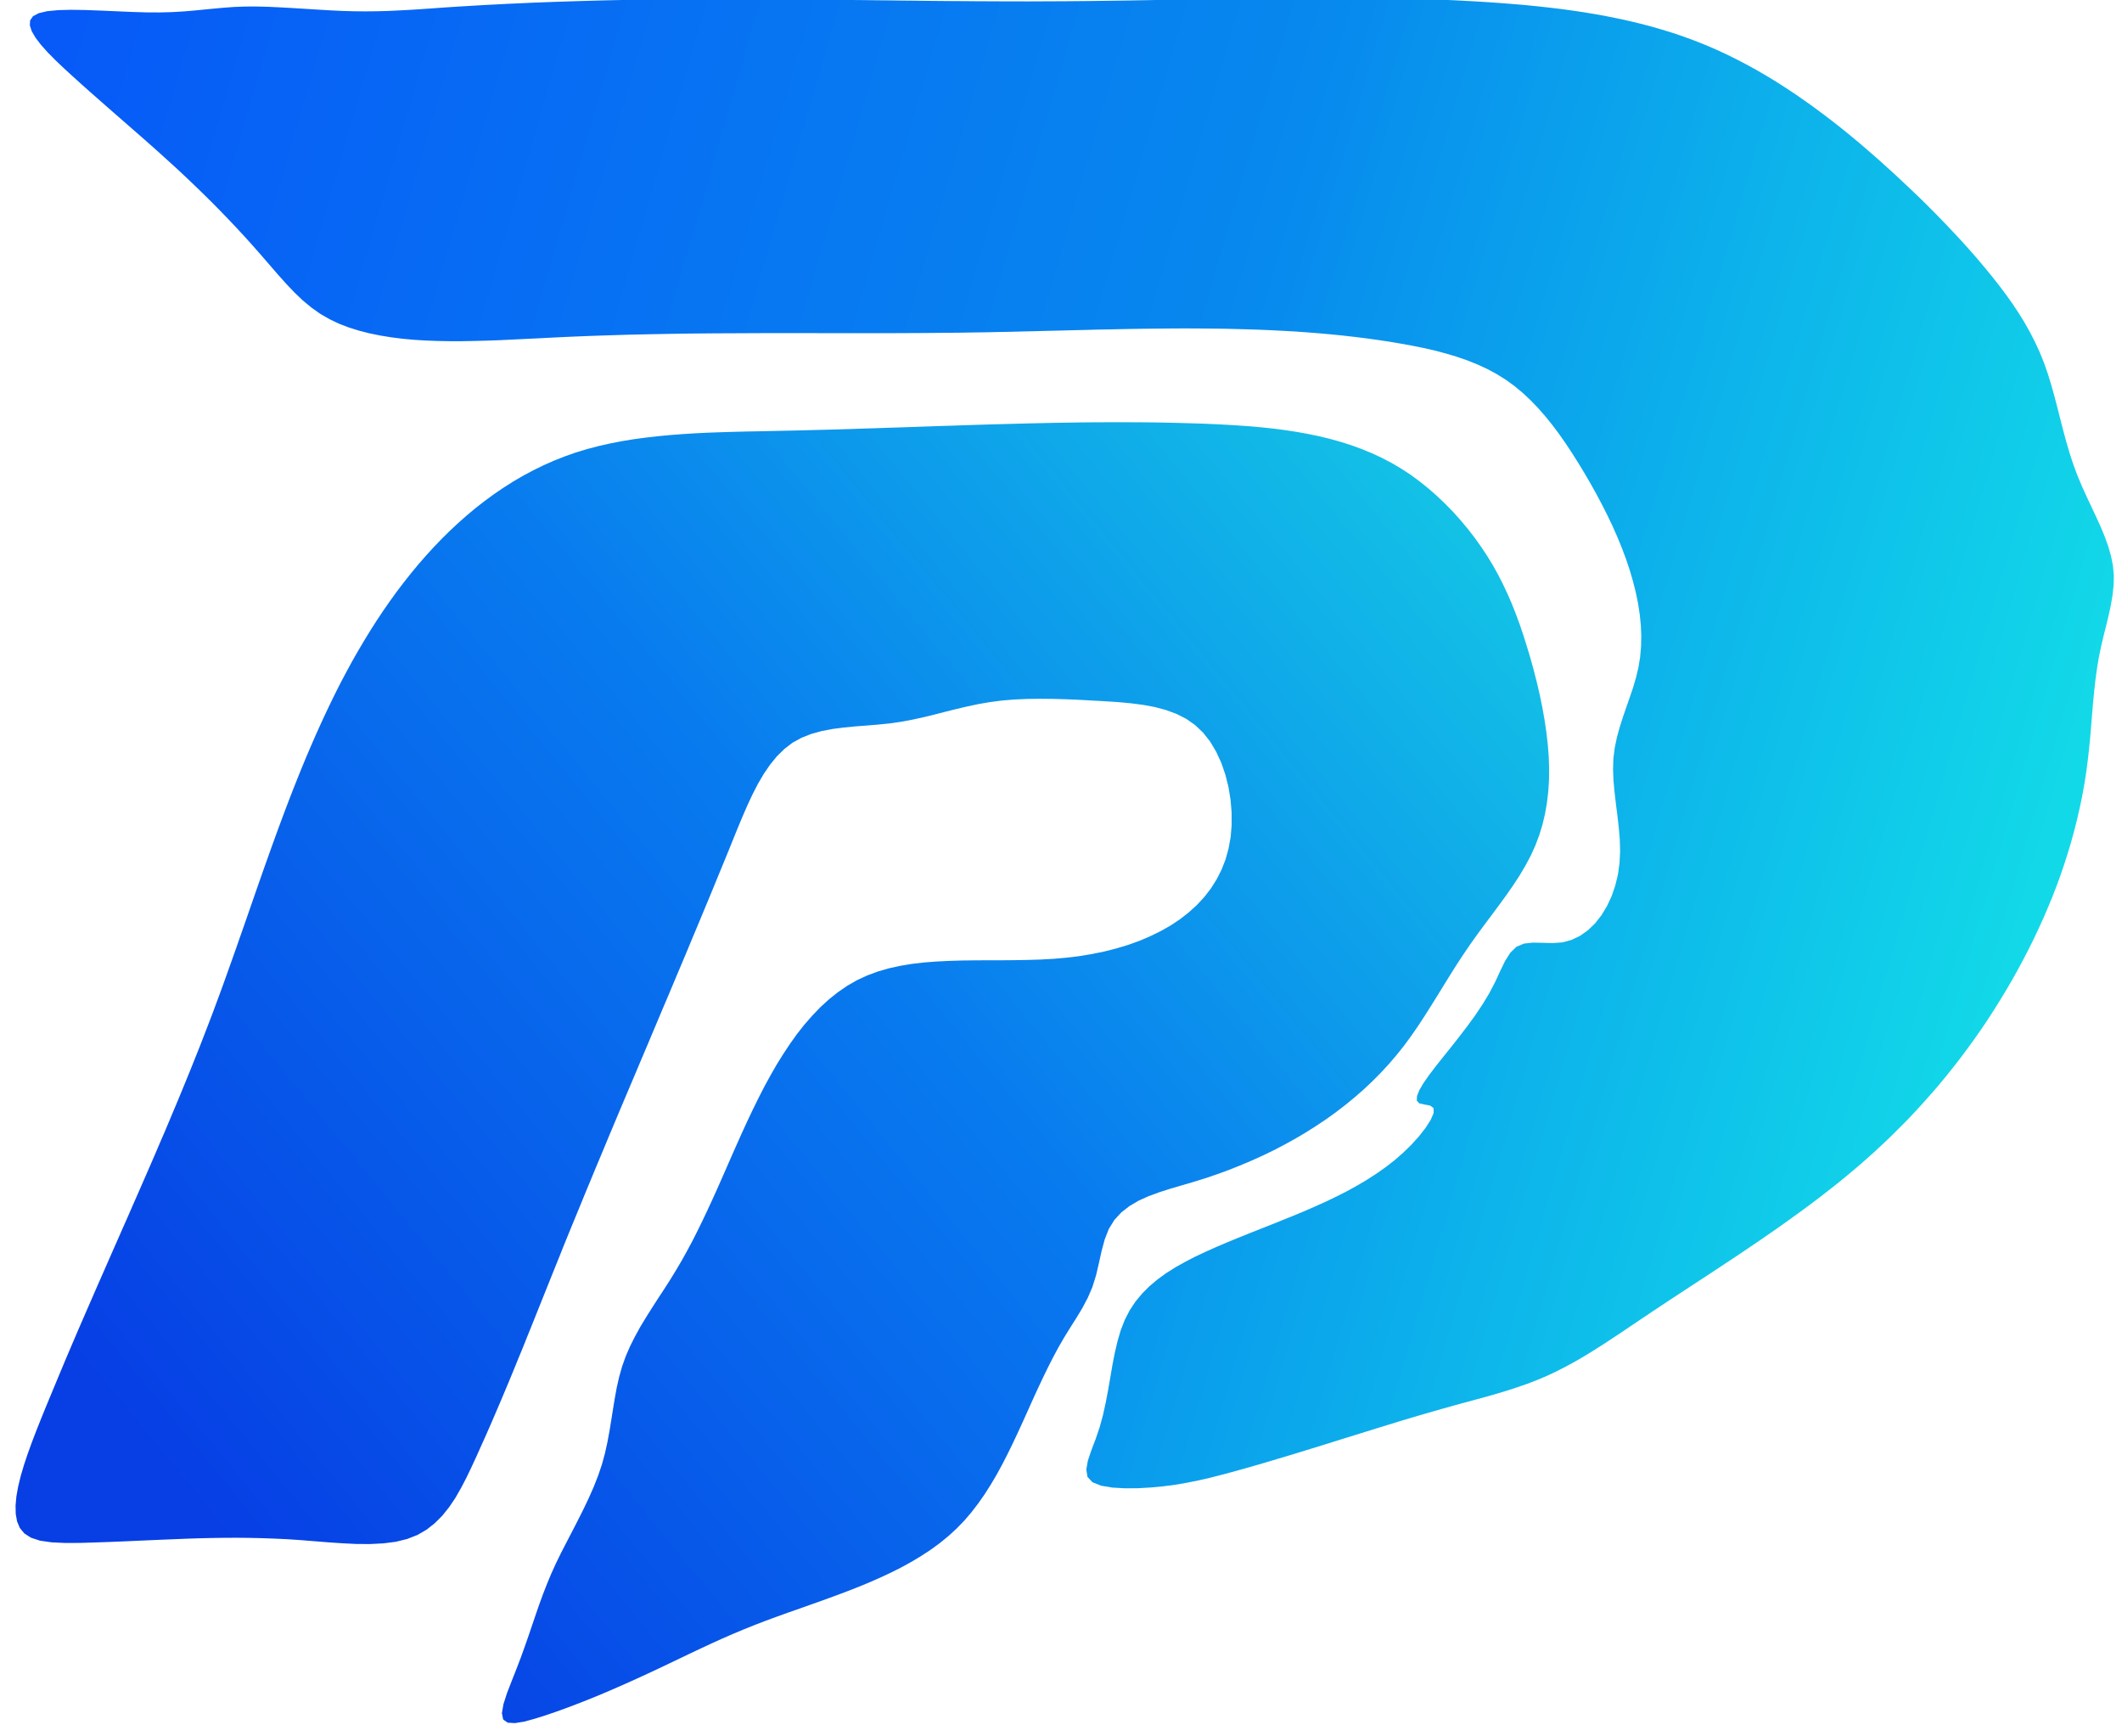
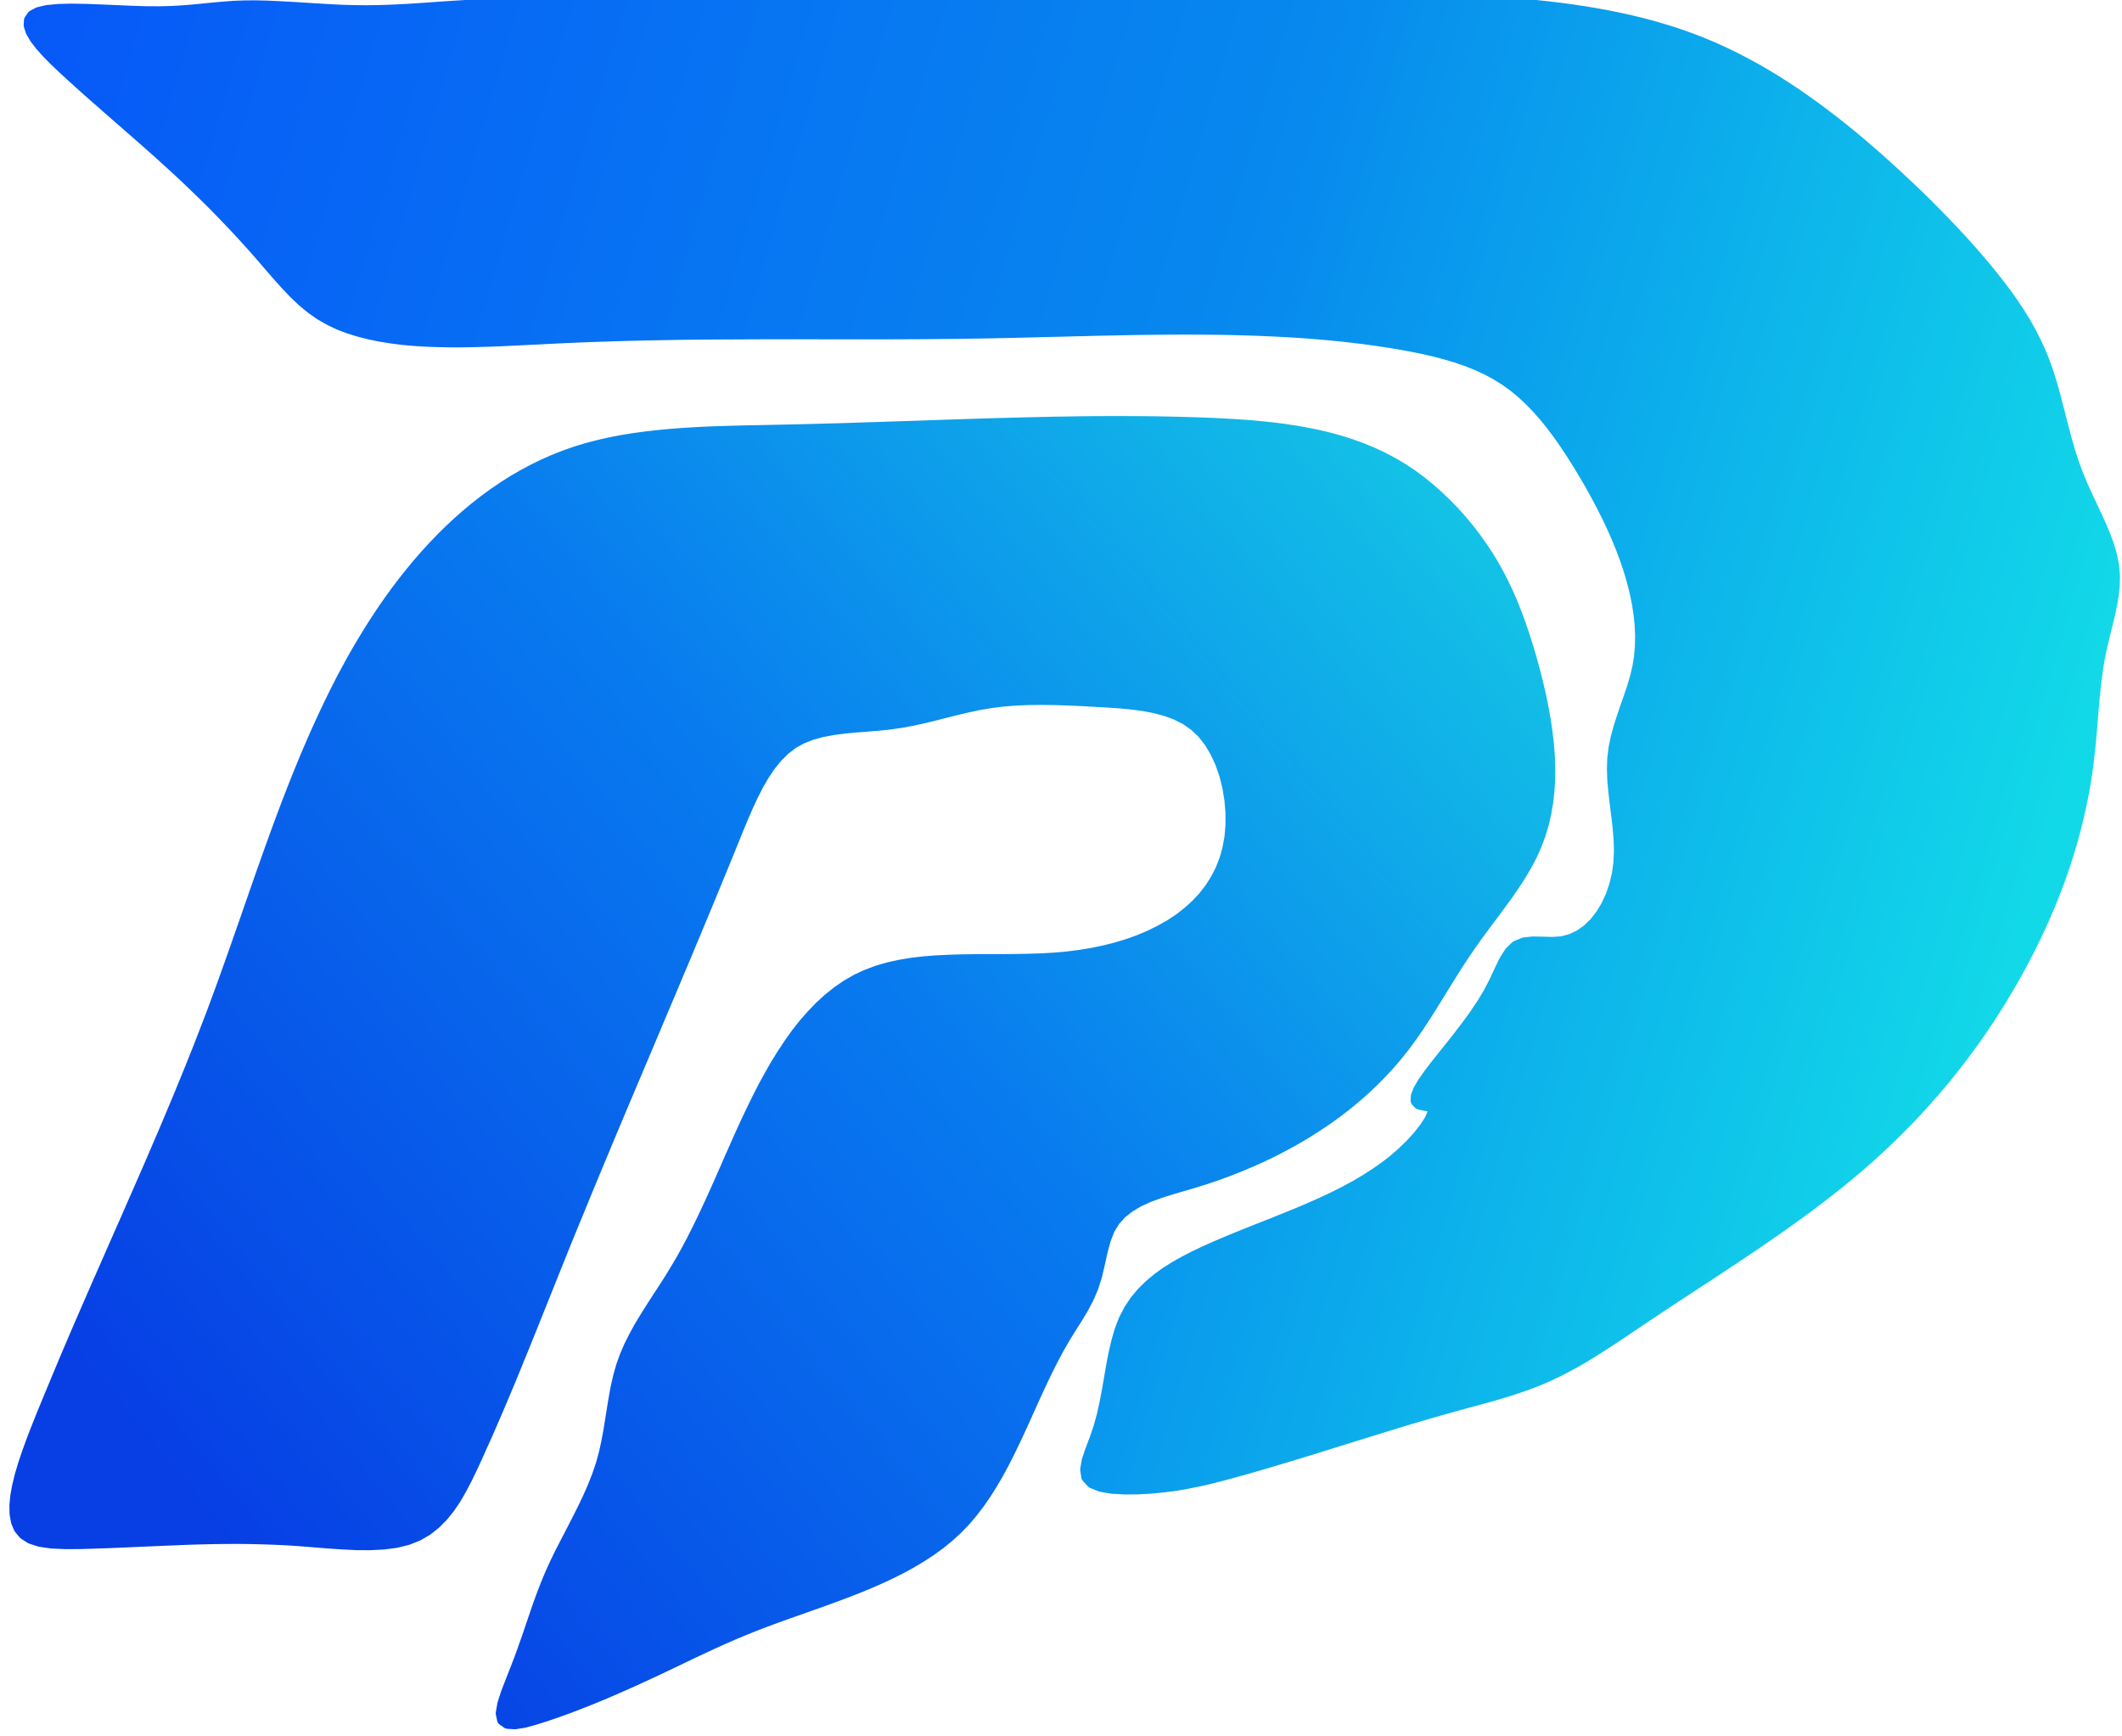
<svg xmlns="http://www.w3.org/2000/svg" viewBox="0 0 379 310">
  <defs>
    <linearGradient id="d" x1="0" y1="0" x2="379" y2="110" gradientUnits="userSpaceOnUse">
      <stop stop-color="#0757f8" />
      <stop offset=".58" stop-color="#0789ee" />
      <stop offset="1" stop-color="#12d9e8" />
    </linearGradient>
    <linearGradient id="p" x1="28" y1="260" x2="260" y2="70" gradientUnits="userSpaceOnUse">
      <stop stop-color="#073fe5" />
      <stop offset=".52" stop-color="#087bef" />
      <stop offset="1" stop-color="#14c9e5" />
    </linearGradient>
  </defs>
-   <path d="M43.72 1.17 L41.85 1.24 L40.05 1.37 L38.29 1.53 L36.52 1.70 L34.71 1.88 L32.80 2.04 L30.76 2.16 L28.55 2.22 L26.13 2.21 L23.50 2.13 L20.75 2.01 L17.97 1.89 L15.25 1.79 L12.69 1.75 L10.39 1.81 L8.42 2.00 L6.90 2.36 L5.89 2.90 L5.38 3.64 L5.33 4.53 L5.67 5.58 L6.35 6.74 L7.31 8.00 L8.50 9.33 L9.87 10.72 L11.36 12.14 L12.91 13.56 L14.48 14.98 L16.06 16.39 L17.64 17.78 L19.22 19.17 L20.81 20.56 L22.39 21.94 L23.97 23.32 L25.55 24.70 L27.11 26.08 L28.67 27.47 L30.21 28.87 L31.75 30.27 L33.26 31.69 L34.77 33.13 L36.27 34.58 L37.76 36.05 L39.24 37.55 L40.72 39.08 L42.20 40.64 L43.67 42.23 L45.14 43.86 L46.61 45.53 L48.08 47.23 L49.56 48.94 L51.05 50.61 L52.56 52.20 L54.09 53.66 L55.66 54.96 L57.25 56.08 L58.89 57.02 L60.57 57.82 L62.30 58.48 L64.09 59.04 L65.95 59.52 L67.86 59.91 L69.82 60.23 L71.84 60.49 L73.90 60.68 L76.00 60.81 L78.14 60.89 L80.31 60.93 L82.51 60.93 L84.74 60.89 L86.99 60.83 L89.25 60.75 L91.53 60.64 L93.81 60.53 L96.10 60.42 L98.39 60.30 L100.68 60.19 L102.95 60.09 L105.23 60.00 L107.49 59.92 L109.75 59.85 L112.00 59.78 L114.25 59.73 L116.49 59.68 L118.73 59.64 L120.96 59.60 L123.19 59.57 L125.41 59.55 L127.63 59.53 L129.85 59.52 L132.06 59.51 L134.27 59.50 L136.48 59.49 L138.69 59.49 L140.89 59.49 L143.09 59.49 L145.29 59.49 L147.49 59.50 L149.69 59.50 L151.89 59.50 L154.09 59.50 L156.29 59.50 L158.49 59.50 L160.69 59.49 L162.89 59.48 L165.10 59.47 L167.30 59.45 L169.51 59.43 L171.72 59.41 L173.93 59.37 L176.15 59.34 L178.36 59.29 L180.58 59.25 L182.81 59.19 L185.03 59.14 L187.25 59.08 L189.48 59.03 L191.70 58.97 L193.93 58.92 L196.15 58.86 L198.38 58.82 L200.60 58.77 L202.82 58.73 L205.04 58.70 L207.25 58.68 L209.46 58.66 L211.67 58.65 L213.87 58.66 L216.07 58.68 L218.26 58.70 L220.45 58.75 L222.63 58.81 L224.80 58.88 L226.97 58.97 L229.13 59.08 L231.28 59.20 L233.42 59.35 L235.55 59.52 L237.68 59.71 L239.79 59.92 L241.90 60.16 L243.99 60.42 L246.08 60.71 L248.15 61.02 L250.21 61.37 L252.25 61.74 L254.28 62.15 L256.28 62.61 L258.24 63.13 L260.16 63.70 L262.04 64.35 L263.86 65.08 L265.62 65.89 L267.31 66.80 L268.93 67.81 L270.48 68.93 L271.95 70.15 L273.35 71.46 L274.70 72.86 L275.99 74.33 L277.24 75.88 L278.45 77.49 L279.62 79.17 L280.76 80.89 L281.88 82.66 L282.98 84.47 L284.05 86.31 L285.10 88.19 L286.11 90.09 L287.08 92.01 L288.01 93.95 L288.87 95.90 L289.68 97.87 L290.42 99.85 L291.08 101.82 L291.66 103.80 L292.16 105.78 L292.56 107.74 L292.86 109.70 L293.06 111.63 L293.14 113.55 L293.10 115.45 L292.94 117.32 L292.64 119.16 L292.21 120.97 L291.69 122.75 L291.09 124.52 L290.47 126.29 L289.86 128.07 L289.29 129.86 L288.79 131.68 L288.40 133.54 L288.16 135.45 L288.10 137.42 L288.18 139.43 L288.37 141.48 L288.61 143.57 L288.88 145.67 L289.12 147.79 L289.30 149.90 L289.36 152.01 L289.26 154.09 L288.98 156.14 L288.50 158.13 L287.85 160.03 L287.02 161.81 L286.03 163.44 L284.90 164.89 L283.61 166.13 L282.20 167.13 L280.67 167.86 L279.02 168.30 L277.27 168.42 L275.50 168.37 L273.77 168.34 L272.19 168.51 L270.84 169.08 L269.75 170.14 L268.82 171.61 L267.96 173.38 L267.06 175.33 L266.01 177.35 L264.79 179.37 L263.44 181.38 L262.00 183.35 L260.53 185.27 L259.07 187.12 L257.66 188.88 L256.35 190.53 L255.19 192.06 L254.23 193.44 L253.51 194.67 L253.09 195.72 L253.04 196.54 L253.49 197.04 L254.41 197.25 L255.42 197.43 L256.04 197.89 L256.05 198.79 L255.52 200.01 L254.60 201.44 L253.41 202.96 L252.06 204.45 L250.62 205.85 L249.11 207.17 L247.52 208.41 L245.86 209.58 L244.14 210.69 L242.37 211.74 L240.55 212.74 L238.68 213.69 L236.78 214.60 L234.85 215.47 L232.90 216.32 L230.93 217.14 L228.94 217.94 L226.96 218.74 L224.97 219.52 L222.99 220.31 L221.03 221.10 L219.09 221.90 L217.17 222.72 L215.29 223.56 L213.45 224.43 L211.66 225.35 L209.94 226.32 L208.30 227.35 L206.76 228.47 L205.32 229.68 L204.00 231.00 L202.81 232.43 L201.77 234.00 L200.89 235.71 L200.17 237.56 L199.59 239.55 L199.10 241.64 L198.68 243.80 L198.30 246.02 L197.91 248.27 L197.48 250.52 L196.99 252.75 L196.39 254.93 L195.67 257.04 L194.91 259.03 L194.30 260.85 L194.02 262.44 L194.23 263.74 L195.11 264.70 L196.65 265.32 L198.67 265.66 L200.96 265.79 L203.30 265.77 L205.58 265.64 L207.78 265.43 L209.92 265.15 L212.00 264.79 L214.05 264.38 L216.06 263.92 L218.05 263.41 L220.04 262.88 L222.03 262.33 L224.02 261.76 L226.02 261.18 L228.03 260.58 L230.04 259.98 L232.05 259.37 L234.06 258.75 L236.08 258.13 L238.09 257.50 L240.10 256.87 L242.10 256.25 L244.10 255.63 L246.10 255.01 L248.08 254.40 L250.06 253.79 L252.03 253.20 L253.99 252.62 L255.94 252.06 L257.87 251.51 L259.79 250.97 L261.69 250.45 L263.58 249.94 L265.45 249.43 L267.30 248.90 L269.14 248.35 L270.95 247.76 L272.74 247.14 L274.51 246.46 L276.26 245.72 L277.98 244.91 L279.68 244.04 L281.37 243.12 L283.05 242.14 L284.72 241.11 L286.39 240.05 L288.05 238.96 L289.73 237.85 L291.41 236.71 L293.11 235.57 L294.82 234.42 L296.55 233.27 L298.30 232.11 L300.07 230.95 L301.84 229.79 L303.63 228.62 L305.42 227.45 L307.22 226.26 L309.02 225.07 L310.82 223.87 L312.62 222.66 L314.41 221.44 L316.20 220.21 L317.98 218.96 L319.75 217.70 L321.51 216.43 L323.26 215.14 L324.98 213.84 L326.69 212.51 L328.38 211.18 L330.04 209.82 L331.68 208.44 L333.28 207.05 L334.86 205.63 L336.41 204.19 L337.93 202.73 L339.42 201.25 L340.89 199.76 L342.32 198.24 L343.72 196.70 L345.10 195.14 L346.45 193.57 L347.76 191.97 L349.05 190.36 L350.31 188.73 L351.54 187.07 L352.75 185.40 L353.92 183.72 L355.07 182.01 L356.18 180.29 L357.27 178.54 L358.33 176.79 L359.37 175.01 L360.37 173.22 L361.35 171.40 L362.29 169.58 L363.21 167.73 L364.09 165.87 L364.95 163.99 L365.76 162.10 L366.55 160.19 L367.30 158.26 L368.01 156.32 L368.68 154.36 L369.31 152.38 L369.91 150.39 L370.46 148.38 L370.97 146.36 L371.44 144.32 L371.87 142.27 L372.25 140.20 L372.58 138.11 L372.86 136.01 L373.10 133.90 L373.31 131.78 L373.49 129.65 L373.66 127.53 L373.84 125.43 L374.04 123.35 L374.27 121.30 L374.55 119.28 L374.88 117.30 L375.28 115.38 L375.73 113.49 L376.19 111.65 L376.63 109.84 L377.01 108.06 L377.31 106.30 L377.50 104.55 L377.54 102.81 L377.39 101.08 L377.05 99.34 L376.55 97.59 L375.92 95.83 L375.18 94.05 L374.36 92.26 L373.51 90.44 L372.64 88.59 L371.79 86.71 L370.99 84.79 L370.27 82.84 L369.62 80.84 L369.03 78.83 L368.48 76.79 L367.96 74.75 L367.44 72.72 L366.91 70.69 L366.35 68.69 L365.74 66.72 L365.07 64.80 L364.31 62.92 L363.47 61.10 L362.56 59.32 L361.58 57.58 L360.53 55.88 L359.42 54.21 L358.25 52.57 L357.04 50.96 L355.78 49.36 L354.48 47.78 L353.16 46.21 L351.80 44.66 L350.41 43.11 L348.99 41.58 L347.55 40.06 L346.09 38.55 L344.61 37.06 L343.11 35.57 L341.59 34.11 L340.05 32.66 L338.51 31.22 L336.95 29.80 L335.38 28.39 L333.80 27.01 L332.21 25.64 L330.60 24.30 L328.98 22.98 L327.34 21.69 L325.69 20.43 L324.02 19.19 L322.34 17.99 L320.64 16.81 L318.93 15.68 L317.20 14.57 L315.45 13.51 L313.68 12.48 L311.89 11.50 L310.09 10.56 L308.26 9.66 L306.42 8.81 L304.55 8.01 L302.66 7.26 L300.75 6.56 L298.82 5.90 L296.87 5.30 L294.90 4.73 L292.91 4.21 L290.91 3.73 L288.89 3.29 L286.85 2.88 L284.80 2.51 L282.74 2.17 L280.66 1.86 L278.57 1.58 L276.46 1.33 L274.35 1.10 L272.23 0.89 L270.09 0.71 L267.95 0.54 L265.80 0.39 L263.65 0.26 L261.49 0.14 L259.32 0.03 L257.14 -0.06 L254.96 -0.14 L252.78 -0.21 L250.59 -0.27 L248.39 -0.31 L246.19 -0.35 L243.99 -0.38 L241.78 -0.40 L239.56 -0.41 L237.34 -0.41 L235.12 -0.41 L232.90 -0.40 L230.67 -0.38 L228.43 -0.36 L226.20 -0.33 L223.96 -0.30 L221.72 -0.27 L219.48 -0.23 L217.23 -0.19 L214.99 -0.15 L212.74 -0.11 L210.49 -0.07 L208.24 -0.03 L205.99 0.01 L203.74 0.05 L201.49 0.09 L199.24 0.12 L196.98 0.15 L194.73 0.18 L192.48 0.20 L190.23 0.22 L187.98 0.23 L185.73 0.24 L183.48 0.25 L181.24 0.24 L178.99 0.24 L176.74 0.23 L174.50 0.22 L172.26 0.20 L170.02 0.19 L167.77 0.17 L165.53 0.15 L163.30 0.12 L161.06 0.10 L158.82 0.07 L156.59 0.05 L154.36 0.02 L152.12 -0.00 L149.89 -0.03 L147.66 -0.05 L145.44 -0.07 L143.21 -0.09 L140.99 -0.11 L138.76 -0.13 L136.54 -0.14 L134.32 -0.15 L132.10 -0.16 L129.89 -0.17 L127.67 -0.17 L125.46 -0.16 L123.25 -0.15 L121.04 -0.14 L118.83 -0.12 L116.63 -0.09 L114.42 -0.06 L112.22 -0.02 L110.02 0.02 L107.84 0.07 L105.65 0.13 L103.48 0.19 L101.32 0.26 L99.17 0.33 L97.04 0.41 L94.92 0.49 L92.82 0.59 L90.74 0.68 L88.68 0.79 L86.64 0.89 L84.63 1.01 L82.64 1.13 L80.68 1.25 L78.74 1.38 L76.84 1.52 L74.94 1.65 L73.05 1.77 L71.14 1.87 L69.22 1.96 L67.26 2.01 L65.25 2.03 L63.18 2.01 L61.05 1.95 L58.85 1.84 L56.62 1.71 L54.38 1.57 L52.14 1.43 L49.94 1.31 L47.78 1.21 L45.70 1.16 Z" fill="url(#d)" fill-rule="evenodd" />
-   <path d="M214.86 75.66 L212.70 75.59 L210.54 75.53 L208.36 75.48 L206.18 75.44 L203.98 75.42 L201.78 75.41 L199.57 75.40 L197.35 75.41 L195.12 75.42 L192.89 75.44 L190.65 75.48 L188.40 75.51 L186.14 75.56 L183.88 75.61 L181.62 75.67 L179.35 75.73 L177.07 75.79 L174.79 75.86 L172.50 75.93 L170.21 76.01 L167.92 76.08 L165.62 76.16 L163.32 76.24 L161.02 76.32 L158.72 76.39 L156.41 76.47 L154.10 76.54 L151.79 76.62 L149.48 76.69 L147.17 76.75 L144.86 76.81 L142.54 76.87 L140.23 76.92 L137.92 76.97 L135.61 77.02 L133.31 77.06 L131.01 77.12 L128.73 77.19 L126.45 77.27 L124.19 77.38 L121.95 77.52 L119.72 77.69 L117.51 77.90 L115.33 78.15 L113.17 78.44 L111.04 78.79 L108.94 79.20 L106.87 79.67 L104.84 80.20 L102.84 80.81 L100.88 81.50 L98.96 82.26 L97.08 83.09 L95.24 83.99 L93.43 84.96 L91.66 85.99 L89.93 87.09 L88.24 88.24 L86.59 89.45 L84.97 90.71 L83.39 92.03 L81.85 93.39 L80.34 94.80 L78.87 96.25 L77.44 97.74 L76.04 99.28 L74.68 100.84 L73.36 102.44 L72.07 104.07 L70.81 105.73 L69.60 107.41 L68.41 109.12 L67.26 110.85 L66.14 112.61 L65.05 114.39 L63.99 116.18 L62.95 118.00 L61.95 119.84 L60.96 121.70 L60.01 123.57 L59.08 125.46 L58.17 127.37 L57.28 129.29 L56.41 131.22 L55.56 133.17 L54.72 135.13 L53.91 137.09 L53.11 139.07 L52.32 141.06 L51.55 143.05 L50.79 145.05 L50.04 147.06 L49.30 149.07 L48.57 151.09 L47.85 153.11 L47.13 155.13 L46.42 157.15 L45.71 159.18 L45.01 161.20 L44.31 163.22 L43.61 165.23 L42.90 167.25 L42.20 169.26 L41.49 171.26 L40.78 173.25 L40.07 175.24 L39.35 177.22 L38.62 179.19 L37.89 181.16 L37.14 183.11 L36.39 185.05 L35.64 186.99 L34.87 188.91 L34.10 190.84 L33.32 192.75 L32.54 194.66 L31.75 196.57 L30.95 198.47 L30.15 200.38 L29.35 202.28 L28.53 204.17 L27.72 206.07 L26.90 207.97 L26.07 209.87 L25.24 211.77 L24.41 213.67 L23.57 215.58 L22.74 217.49 L21.89 219.40 L21.05 221.32 L20.20 223.24 L19.35 225.18 L18.50 227.12 L17.64 229.07 L16.79 231.02 L15.93 232.99 L15.07 234.97 L14.21 236.95 L13.35 238.95 L12.49 240.97 L11.63 242.99 L10.78 245.03 L9.92 247.09 L9.06 249.16 L8.20 251.24 L7.34 253.35 L6.50 255.46 L5.70 257.55 L4.95 259.62 L4.28 261.63 L3.70 263.59 L3.25 265.45 L2.93 267.21 L2.78 268.86 L2.81 270.36 L3.05 271.70 L3.54 272.87 L4.35 273.85 L5.53 274.61 L7.15 275.14 L9.24 275.44 L11.66 275.55 L14.28 275.54 L16.94 275.46 L19.52 275.37 L22.00 275.27 L24.42 275.16 L26.76 275.06 L29.05 274.96 L31.30 274.87 L33.51 274.78 L35.70 274.71 L37.88 274.66 L40.06 274.63 L42.25 274.62 L44.46 274.64 L46.70 274.69 L48.98 274.77 L51.32 274.88 L53.72 275.04 L56.19 275.24 L58.70 275.44 L61.22 275.61 L63.71 275.73 L66.14 275.74 L68.48 275.62 L70.68 275.34 L72.72 274.84 L74.56 274.12 L76.21 273.16 L77.69 271.99 L79.02 270.65 L80.22 269.15 L81.32 267.52 L82.32 265.78 L83.27 263.96 L84.17 262.09 L85.05 260.19 L85.91 258.27 L86.78 256.34 L87.63 254.40 L88.47 252.45 L89.31 250.49 L90.14 248.52 L90.97 246.54 L91.79 244.55 L92.60 242.56 L93.42 240.57 L94.22 238.57 L95.03 236.57 L95.83 234.57 L96.63 232.57 L97.43 230.58 L98.23 228.58 L99.03 226.59 L99.83 224.61 L100.62 222.63 L101.42 220.66 L102.22 218.70 L103.03 216.74 L103.83 214.79 L104.63 212.84 L105.44 210.89 L106.24 208.95 L107.05 207.02 L107.86 205.08 L108.66 203.15 L109.47 201.22 L110.28 199.29 L111.09 197.36 L111.91 195.43 L112.72 193.51 L113.54 191.58 L114.35 189.65 L115.17 187.72 L115.99 185.78 L116.80 183.85 L117.62 181.91 L118.44 179.96 L119.27 178.01 L120.09 176.06 L120.91 174.10 L121.74 172.14 L122.57 170.17 L123.39 168.19 L124.22 166.21 L125.05 164.22 L125.88 162.22 L126.72 160.21 L127.55 158.19 L128.38 156.16 L129.22 154.13 L130.06 152.08 L130.89 150.02 L131.73 147.95 L132.59 145.89 L133.47 143.86 L134.39 141.89 L135.36 140.00 L136.41 138.21 L137.54 136.56 L138.76 135.06 L140.10 133.75 L141.56 132.63 L143.16 131.75 L144.89 131.07 L146.73 130.56 L148.66 130.19 L150.65 129.93 L152.69 129.73 L154.76 129.57 L156.83 129.40 L158.89 129.19 L160.92 128.90 L162.91 128.53 L164.87 128.10 L166.82 127.63 L168.76 127.13 L170.72 126.64 L172.71 126.17 L174.74 125.74 L176.82 125.38 L178.97 125.10 L181.18 124.92 L183.45 124.82 L185.76 124.79 L188.09 124.81 L190.45 124.88 L192.81 124.98 L195.16 125.11 L197.48 125.24 L199.77 125.39 L202.01 125.60 L204.18 125.88 L206.27 126.27 L208.25 126.80 L210.12 127.49 L211.86 128.37 L213.45 129.48 L214.88 130.84 L216.14 132.44 L217.22 134.26 L218.13 136.24 L218.86 138.35 L219.41 140.55 L219.78 142.81 L219.97 145.07 L219.98 147.30 L219.80 149.47 L219.43 151.53 L218.89 153.48 L218.17 155.32 L217.29 157.05 L216.26 158.68 L215.09 160.20 L213.77 161.62 L212.33 162.93 L210.77 164.15 L209.10 165.26 L207.32 166.27 L205.45 167.19 L203.50 168.02 L201.47 168.75 L199.37 169.38 L197.21 169.93 L195.00 170.38 L192.75 170.75 L190.46 171.03 L188.15 171.23 L185.82 171.36 L183.47 171.43 L181.12 171.47 L178.77 171.49 L176.43 171.49 L174.10 171.50 L171.79 171.53 L169.51 171.60 L167.26 171.71 L165.06 171.88 L162.90 172.13 L160.79 172.48 L158.75 172.93 L156.77 173.50 L154.87 174.21 L153.04 175.06 L151.30 176.06 L149.63 177.21 L148.04 178.48 L146.52 179.87 L145.07 181.38 L143.67 182.98 L142.34 184.67 L141.07 186.45 L139.85 188.30 L138.67 190.20 L137.55 192.16 L136.46 194.16 L135.42 196.20 L134.41 198.25 L133.43 200.32 L132.48 202.39 L131.56 204.45 L130.65 206.50 L129.77 208.52 L128.90 210.50 L128.04 212.44 L127.18 214.34 L126.32 216.20 L125.45 218.03 L124.57 219.83 L123.67 221.61 L122.74 223.35 L121.78 225.08 L120.77 226.79 L119.73 228.49 L118.65 230.18 L117.55 231.86 L116.46 233.55 L115.39 235.25 L114.36 236.95 L113.41 238.68 L112.53 240.43 L111.76 242.21 L111.11 244.03 L110.59 245.88 L110.16 247.76 L109.81 249.68 L109.49 251.62 L109.18 253.58 L108.86 255.55 L108.49 257.54 L108.05 259.54 L107.50 261.55 L106.82 263.55 L106.03 265.56 L105.15 267.55 L104.20 269.54 L103.21 271.51 L102.20 273.47 L101.20 275.40 L100.22 277.30 L99.30 279.18 L98.46 281.03 L97.70 282.85 L97.00 284.65 L96.34 286.45 L95.71 288.27 L95.08 290.12 L94.44 292.01 L93.76 293.95 L93.04 295.96 L92.24 298.05 L91.38 300.23 L90.55 302.37 L89.92 304.33 L89.64 305.95 L89.87 307.08 L90.68 307.64 L91.96 307.72 L93.60 307.46 L95.47 306.95 L97.44 306.33 L99.46 305.64 L101.50 304.90 L103.56 304.11 L105.63 303.29 L107.71 302.43 L109.78 301.54 L111.83 300.64 L113.85 299.73 L115.84 298.81 L117.79 297.90 L119.70 296.99 L121.58 296.09 L123.44 295.20 L125.29 294.33 L127.13 293.47 L128.99 292.63 L130.87 291.81 L132.77 291.01 L134.71 290.23 L136.68 289.47 L138.69 288.73 L140.72 288.00 L142.77 287.28 L144.82 286.55 L146.88 285.82 L148.94 285.07 L150.98 284.31 L153.01 283.52 L155.01 282.70 L156.98 281.84 L158.92 280.94 L160.81 280.00 L162.64 279.00 L164.42 277.94 L166.14 276.82 L167.78 275.63 L169.34 274.36 L170.82 273.01 L172.21 271.58 L173.51 270.06 L174.73 268.47 L175.89 266.81 L176.98 265.09 L178.02 263.33 L179.01 261.51 L179.96 259.66 L180.88 257.78 L181.78 255.87 L182.66 253.95 L183.53 252.02 L184.40 250.08 L185.28 248.16 L186.18 246.24 L187.10 244.34 L188.05 242.47 L189.03 240.64 L190.07 238.84 L191.15 237.09 L192.25 235.36 L193.31 233.60 L194.28 231.77 L195.11 229.84 L195.76 227.76 L196.27 225.58 L196.75 223.41 L197.31 221.34 L198.04 219.47 L199.03 217.87 L200.27 216.52 L201.72 215.39 L203.35 214.43 L205.13 213.62 L207.04 212.92 L209.04 212.28 L211.09 211.68 L213.17 211.07 L215.26 210.42 L217.33 209.72 L219.38 208.97 L221.42 208.16 L223.44 207.31 L225.44 206.41 L227.41 205.46 L229.35 204.45 L231.26 203.40 L233.14 202.29 L234.98 201.13 L236.78 199.93 L238.54 198.67 L240.26 197.35 L241.92 195.99 L243.54 194.58 L245.10 193.11 L246.61 191.59 L248.06 190.02 L249.45 188.40 L250.78 186.73 L252.04 185.01 L253.26 183.25 L254.44 181.45 L255.59 179.63 L256.73 177.80 L257.87 175.95 L259.01 174.11 L260.17 172.27 L261.37 170.44 L262.60 168.63 L263.87 166.85 L265.17 165.09 L266.48 163.34 L267.77 161.60 L269.04 159.86 L270.25 158.12 L271.40 156.36 L272.45 154.59 L273.41 152.79 L274.23 150.97 L274.93 149.11 L275.51 147.21 L275.96 145.29 L276.30 143.32 L276.53 141.32 L276.66 139.29 L276.68 137.21 L276.61 135.10 L276.44 132.94 L276.19 130.75 L275.86 128.52 L275.46 126.29 L275.00 124.05 L274.48 121.83 L273.92 119.64 L273.33 117.49 L272.70 115.40 L272.06 113.38 L271.40 111.43 L270.70 109.55 L269.98 107.73 L269.21 105.97 L268.40 104.25 L267.54 102.57 L266.62 100.92 L265.63 99.30 L264.57 97.70 L263.44 96.11 L262.23 94.54 L260.95 93.00 L259.60 91.49 L258.18 90.03 L256.70 88.62 L255.17 87.27 L253.59 86.00 L251.96 84.80 L250.28 83.70 L248.57 82.69 L246.81 81.77 L245.02 80.94 L243.20 80.19 L241.34 79.51 L239.45 78.91 L237.52 78.37 L235.57 77.90 L233.60 77.49 L231.59 77.13 L229.57 76.82 L227.52 76.55 L225.45 76.33 L223.36 76.14 L221.26 75.99 L219.14 75.86 L217.01 75.75 Z" fill="url(#p)" fill-rule="evenodd" />
+   <path d="M43.72 1.17 L41.85 1.24 L40.05 1.37 L38.29 1.53 L36.52 1.70 L34.71 1.88 L32.80 2.04 L30.76 2.16 L28.55 2.22 L26.13 2.21 L23.50 2.13 L20.75 2.01 L17.97 1.89 L15.25 1.79 L12.69 1.75 L10.39 1.81 L8.42 2.00 L6.90 2.36 L5.89 2.90 L5.38 3.64 L5.33 4.53 L5.67 5.58 L6.35 6.74 L7.31 8.00 L8.50 9.33 L9.87 10.72 L11.36 12.14 L12.91 13.56 L14.48 14.98 L16.06 16.39 L17.64 17.78 L19.22 19.17 L20.81 20.56 L22.39 21.94 L23.97 23.32 L25.55 24.70 L27.11 26.08 L28.67 27.47 L30.21 28.87 L31.75 30.27 L33.26 31.69 L34.77 33.13 L36.27 34.58 L37.76 36.05 L39.24 37.55 L40.72 39.08 L42.20 40.64 L43.67 42.23 L45.14 43.86 L46.61 45.53 L48.08 47.23 L49.56 48.94 L51.05 50.61 L52.56 52.20 L54.09 53.66 L55.66 54.96 L57.25 56.08 L58.89 57.02 L60.57 57.82 L62.30 58.48 L64.09 59.04 L65.95 59.52 L67.86 59.91 L69.82 60.23 L71.84 60.49 L73.90 60.68 L76.00 60.81 L78.14 60.89 L80.31 60.93 L82.51 60.93 L84.74 60.89 L86.99 60.83 L89.25 60.75 L91.53 60.64 L93.81 60.53 L96.10 60.42 L98.39 60.30 L100.68 60.19 L102.95 60.09 L105.23 60.00 L107.49 59.92 L109.75 59.85 L112.00 59.78 L114.25 59.73 L116.49 59.68 L118.73 59.64 L120.96 59.60 L123.19 59.57 L125.41 59.55 L127.63 59.53 L129.85 59.52 L132.06 59.51 L134.27 59.50 L136.48 59.49 L138.69 59.49 L140.89 59.49 L143.09 59.49 L145.29 59.49 L147.49 59.50 L149.69 59.50 L151.89 59.50 L154.09 59.50 L156.29 59.50 L158.49 59.50 L160.69 59.49 L162.89 59.48 L165.10 59.47 L167.30 59.45 L169.51 59.43 L171.72 59.41 L173.93 59.37 L176.15 59.34 L178.36 59.29 L180.58 59.25 L182.81 59.19 L185.03 59.14 L187.25 59.08 L189.48 59.03 L191.70 58.97 L193.93 58.92 L196.15 58.86 L198.38 58.82 L200.60 58.77 L202.82 58.73 L205.04 58.70 L207.25 58.68 L209.46 58.66 L211.67 58.65 L213.87 58.66 L216.07 58.68 L218.26 58.70 L220.45 58.75 L222.63 58.81 L224.80 58.88 L226.97 58.97 L229.13 59.08 L231.28 59.20 L233.42 59.35 L235.55 59.52 L237.68 59.71 L239.79 59.92 L241.90 60.16 L243.99 60.42 L246.08 60.71 L248.15 61.02 L250.21 61.37 L252.25 61.74 L254.28 62.15 L256.28 62.61 L258.24 63.13 L260.16 63.70 L262.04 64.35 L263.86 65.08 L265.62 65.89 L267.31 66.80 L268.93 67.81 L270.48 68.93 L271.95 70.15 L273.35 71.46 L274.70 72.86 L275.99 74.33 L277.24 75.88 L278.45 77.49 L279.62 79.17 L280.76 80.89 L281.88 82.66 L282.98 84.47 L284.05 86.31 L285.10 88.19 L286.11 90.09 L287.08 92.01 L288.01 93.95 L288.87 95.90 L289.68 97.87 L290.42 99.85 L291.08 101.82 L291.66 103.80 L292.16 105.78 L292.56 107.74 L292.86 109.70 L293.06 111.63 L293.14 113.55 L293.10 115.45 L292.94 117.32 L292.64 119.16 L292.21 120.97 L291.69 122.75 L291.09 124.52 L290.47 126.29 L289.86 128.07 L289.29 129.86 L288.79 131.68 L288.40 133.54 L288.16 135.45 L288.10 137.42 L288.18 139.43 L288.37 141.48 L288.61 143.57 L288.88 145.67 L289.12 147.79 L289.30 149.90 L289.36 152.01 L289.26 154.09 L288.98 156.14 L288.50 158.13 L287.85 160.03 L287.02 161.81 L286.03 163.44 L284.90 164.89 L283.61 166.13 L282.20 167.13 L280.67 167.86 L279.02 168.30 L277.27 168.42 L275.50 168.37 L273.77 168.34 L272.19 168.51 L270.84 169.08 L269.75 170.14 L268.82 171.61 L267.96 173.38 L267.06 175.33 L266.01 177.35 L264.79 179.37 L263.44 181.38 L262.00 183.35 L260.53 185.27 L259.07 187.12 L257.66 188.88 L256.35 190.53 L255.19 192.06 L254.23 193.44 L253.51 194.67 L253.09 195.72 L253.04 196.54 L253.49 197.04 L254.41 197.25 L255.42 197.43 L256.04 197.89 L256.05 198.79 L255.52 200.01 L254.60 201.44 L253.41 202.96 L252.06 204.45 L250.62 205.85 L249.11 207.17 L247.52 208.41 L245.86 209.58 L244.14 210.69 L242.37 211.74 L240.55 212.74 L238.68 213.69 L236.78 214.60 L234.85 215.47 L232.90 216.32 L230.93 217.14 L228.94 217.94 L226.96 218.74 L224.97 219.52 L222.99 220.31 L221.03 221.10 L219.09 221.90 L217.17 222.72 L215.29 223.56 L213.45 224.43 L211.66 225.35 L209.94 226.32 L208.30 227.35 L206.76 228.47 L205.32 229.68 L204.00 231.00 L202.81 232.43 L201.77 234.00 L200.89 235.71 L200.17 237.56 L199.59 239.55 L199.10 241.64 L198.68 243.80 L198.30 246.02 L197.91 248.27 L197.48 250.52 L196.99 252.75 L196.39 254.93 L195.67 257.04 L194.91 259.03 L194.30 260.85 L194.02 262.44 L194.23 263.74 L195.11 264.70 L196.65 265.32 L198.67 265.66 L200.96 265.79 L203.30 265.77 L205.58 265.64 L207.78 265.43 L209.92 265.15 L212.00 264.79 L214.05 264.38 L216.06 263.92 L218.05 263.41 L220.04 262.88 L222.03 262.33 L224.02 261.76 L226.02 261.18 L228.03 260.58 L230.04 259.98 L232.05 259.37 L234.06 258.75 L236.08 258.13 L238.09 257.50 L240.10 256.87 L242.10 256.25 L244.10 255.63 L246.10 255.01 L248.08 254.40 L250.06 253.79 L252.03 253.20 L253.99 252.62 L255.94 252.06 L257.87 251.51 L259.79 250.97 L261.69 250.45 L263.58 249.94 L265.45 249.43 L267.30 248.90 L269.14 248.35 L270.95 247.76 L272.74 247.14 L274.51 246.46 L276.26 245.72 L277.98 244.91 L279.68 244.04 L281.37 243.12 L283.05 242.14 L284.72 241.11 L286.39 240.05 L288.05 238.96 L289.73 237.85 L291.41 236.71 L293.11 235.57 L294.82 234.42 L296.55 233.27 L298.30 232.11 L300.07 230.95 L301.84 229.79 L303.63 228.62 L305.42 227.45 L307.22 226.26 L309.02 225.07 L310.82 223.87 L312.62 222.66 L314.41 221.44 L316.20 220.21 L317.98 218.96 L319.75 217.70 L321.51 216.43 L323.26 215.14 L324.98 213.84 L326.69 212.51 L328.38 211.18 L330.04 209.82 L331.68 208.44 L333.28 207.05 L334.86 205.63 L336.41 204.19 L337.93 202.73 L339.42 201.25 L340.89 199.76 L342.32 198.24 L343.72 196.70 L345.10 195.14 L346.45 193.57 L347.76 191.97 L349.05 190.36 L350.31 188.73 L351.54 187.07 L352.75 185.40 L353.92 183.72 L355.07 182.01 L356.18 180.29 L357.27 178.54 L358.33 176.79 L359.37 175.01 L360.37 173.22 L361.35 171.40 L362.29 169.58 L363.21 167.73 L364.09 165.87 L364.95 163.99 L365.76 162.10 L366.55 160.19 L367.30 158.26 L368.01 156.32 L368.68 154.36 L369.31 152.38 L369.91 150.39 L370.46 148.38 L370.97 146.36 L371.44 144.32 L371.87 142.27 L372.25 140.20 L372.58 138.11 L372.86 136.01 L373.10 133.90 L373.31 131.78 L373.49 129.65 L373.66 127.53 L373.84 125.43 L374.04 123.35 L374.27 121.30 L374.55 119.28 L374.88 117.30 L375.28 115.38 L375.73 113.49 L376.19 111.65 L376.63 109.84 L377.01 108.06 L377.31 106.30 L377.50 104.55 L377.54 102.81 L377.39 101.08 L377.05 99.34 L376.55 97.59 L375.92 95.83 L375.18 94.05 L374.36 92.26 L373.51 90.44 L372.64 88.59 L371.79 86.71 L370.99 84.79 L370.27 82.84 L369.62 80.84 L369.03 78.83 L368.48 76.79 L367.96 74.75 L367.44 72.72 L366.91 70.69 L366.35 68.69 L365.74 66.72 L365.07 64.80 L364.31 62.92 L363.47 61.10 L362.56 59.32 L361.58 57.58 L360.53 55.88 L359.42 54.21 L358.25 52.57 L357.04 50.96 L355.78 49.36 L354.48 47.78 L353.16 46.21 L351.80 44.66 L350.41 43.11 L348.99 41.58 L347.55 40.06 L346.09 38.55 L344.61 37.06 L343.11 35.57 L341.59 34.11 L340.05 32.66 L338.51 31.22 L336.95 29.80 L335.38 28.39 L333.80 27.01 L332.21 25.64 L330.60 24.30 L328.98 22.98 L327.34 21.69 L325.69 20.43 L324.02 19.19 L322.34 17.99 L320.64 16.81 L318.93 15.68 L317.20 14.57 L315.45 13.51 L313.68 12.48 L311.89 11.50 L310.09 10.56 L308.26 9.66 L306.42 8.81 L304.55 8.01 L302.66 7.26 L300.75 6.56 L298.82 5.90 L296.87 5.30 L294.90 4.73 L292.91 4.21 L290.91 3.73 L288.89 3.29 L286.85 2.88 L284.80 2.51 L282.74 2.17 L280.66 1.86 L278.57 1.58 L276.46 1.33 L274.35 1.10 L272.23 0.89 L270.09 0.71 L267.95 0.54 L265.80 0.39 L263.65 0.26 L261.49 0.14 L259.32 0.03 L257.14 -0.06 L254.96 -0.14 L252.78 -0.21 L250.59 -0.27 L248.39 -0.31 L246.19 -0.35 L243.99 -0.38 L241.78 -0.40 L239.56 -0.41 L237.34 -0.41 L235.12 -0.41 L232.90 -0.40 L230.67 -0.38 L228.43 -0.36 L226.20 -0.33 L223.96 -0.30 L221.72 -0.27 L219.48 -0.23 L217.23 -0.19 L214.99 -0.15 L212.74 -0.11 L210.49 -0.07 L208.24 -0.03 L205.99 0.01 L203.74 0.05 L201.49 0.09 L199.24 0.12 L196.98 0.15 L194.73 0.18 L192.48 0.20 L190.23 0.22 L187.98 0.23 L185.73 0.24 L183.48 0.25 L181.24 0.24 L178.99 0.24 L176.74 0.23 L174.50 0.22 L172.26 0.20 L170.02 0.19 L167.77 0.17 L165.53 0.15 L163.30 0.12 L161.06 0.10 L158.82 0.07 L156.59 0.05 L154.36 0.02 L152.12 -0.00 L149.89 -0.03 L147.66 -0.05 L145.44 -0.07 L143.21 -0.09 L140.99 -0.11 L138.76 -0.13 L136.54 -0.14 L134.32 -0.15 L132.10 -0.16 L129.89 -0.17 L127.67 -0.17 L125.46 -0.16 L123.25 -0.15 L121.04 -0.14 L118.83 -0.12 L116.63 -0.09 L114.42 -0.06 L112.22 -0.02 L110.02 0.02 L107.84 0.07 L105.65 0.13 L103.48 0.19 L101.32 0.26 L99.17 0.33 L97.04 0.41 L94.92 0.49 L92.82 0.59 L90.74 0.68 L88.68 0.79 L86.64 0.89 L84.63 1.01 L82.64 1.13 L80.68 1.25 L78.74 1.38 L76.84 1.52 L74.94 1.65 L73.05 1.77 L71.14 1.87 L69.22 1.96 L67.26 2.01 L65.25 2.03 L63.18 2.01 L61.05 1.95 L58.85 1.84 L56.62 1.71 L54.38 1.57 L52.14 1.43 L49.94 1.31 L47.78 1.21 L45.70 1.16 Z" fill="url(#d)" stroke="url(#d)" stroke-width="2.2" stroke-linejoin="round" fill-rule="evenodd" />
+   <path d="M214.86 75.66 L212.70 75.59 L210.54 75.53 L208.36 75.48 L206.18 75.44 L203.98 75.42 L201.78 75.41 L199.57 75.40 L197.35 75.41 L195.12 75.42 L192.89 75.44 L190.65 75.48 L188.40 75.51 L186.14 75.56 L183.88 75.61 L181.62 75.67 L179.35 75.73 L177.07 75.79 L174.79 75.86 L172.50 75.93 L170.21 76.01 L167.92 76.08 L165.62 76.16 L163.32 76.24 L161.02 76.32 L158.72 76.39 L156.41 76.47 L154.10 76.54 L151.79 76.62 L149.48 76.69 L147.17 76.75 L144.86 76.81 L142.54 76.87 L140.23 76.92 L137.92 76.97 L135.61 77.02 L133.31 77.06 L131.01 77.12 L128.73 77.19 L126.45 77.27 L124.19 77.38 L121.95 77.52 L119.72 77.69 L117.51 77.90 L115.33 78.15 L113.17 78.44 L111.04 78.79 L108.94 79.20 L106.87 79.67 L104.84 80.20 L102.84 80.81 L100.88 81.50 L98.96 82.26 L97.08 83.09 L95.24 83.99 L93.43 84.96 L91.66 85.99 L89.93 87.09 L88.24 88.24 L86.59 89.45 L84.97 90.71 L83.39 92.03 L81.85 93.39 L80.34 94.80 L78.87 96.25 L77.44 97.74 L76.04 99.28 L74.68 100.84 L73.36 102.44 L72.07 104.07 L70.81 105.73 L69.60 107.41 L68.41 109.12 L67.26 110.85 L66.14 112.61 L65.05 114.39 L63.99 116.18 L62.95 118.00 L61.95 119.84 L60.96 121.70 L60.01 123.57 L59.08 125.46 L58.17 127.37 L57.28 129.29 L56.41 131.22 L55.56 133.17 L54.72 135.13 L53.91 137.09 L53.11 139.07 L52.32 141.06 L51.55 143.05 L50.79 145.05 L50.04 147.06 L49.30 149.07 L48.57 151.09 L47.85 153.11 L47.13 155.13 L46.42 157.15 L45.71 159.18 L45.01 161.20 L44.31 163.22 L43.61 165.23 L42.90 167.25 L42.20 169.26 L41.49 171.26 L40.78 173.25 L40.07 175.24 L39.35 177.22 L38.62 179.19 L37.89 181.16 L37.14 183.11 L36.39 185.05 L35.64 186.99 L34.87 188.91 L34.10 190.84 L33.32 192.75 L32.54 194.66 L31.75 196.57 L30.95 198.47 L30.15 200.38 L29.35 202.28 L28.53 204.17 L27.72 206.07 L26.90 207.97 L26.07 209.87 L25.24 211.77 L24.41 213.67 L23.57 215.58 L22.74 217.49 L21.89 219.40 L21.05 221.32 L20.20 223.24 L19.35 225.18 L18.50 227.12 L17.64 229.07 L16.79 231.02 L15.93 232.99 L15.07 234.97 L14.21 236.95 L13.35 238.95 L12.49 240.97 L11.63 242.99 L10.78 245.03 L9.92 247.09 L9.06 249.16 L8.20 251.24 L7.34 253.35 L6.50 255.46 L5.70 257.55 L4.95 259.62 L4.28 261.63 L3.70 263.59 L3.25 265.45 L2.93 267.21 L2.78 268.86 L2.81 270.36 L3.05 271.70 L3.54 272.87 L4.35 273.85 L5.53 274.61 L7.15 275.14 L9.24 275.44 L11.66 275.55 L14.28 275.54 L16.94 275.46 L19.52 275.37 L22.00 275.27 L24.42 275.16 L26.76 275.06 L29.05 274.96 L31.30 274.87 L33.51 274.78 L35.70 274.71 L37.88 274.66 L40.06 274.63 L42.25 274.62 L44.46 274.64 L46.70 274.69 L48.98 274.77 L51.32 274.88 L53.72 275.04 L56.19 275.24 L58.70 275.44 L61.22 275.61 L63.71 275.73 L66.14 275.74 L68.48 275.62 L70.68 275.34 L72.72 274.84 L74.56 274.12 L76.21 273.16 L77.69 271.99 L79.02 270.65 L80.22 269.15 L81.32 267.52 L82.32 265.78 L83.27 263.96 L84.17 262.09 L85.05 260.19 L85.91 258.27 L86.78 256.34 L87.63 254.40 L88.47 252.45 L89.31 250.49 L90.14 248.52 L90.97 246.54 L91.79 244.55 L92.60 242.56 L93.42 240.57 L94.22 238.57 L95.03 236.57 L95.83 234.57 L96.63 232.57 L97.43 230.58 L98.23 228.58 L99.03 226.59 L99.83 224.61 L100.62 222.63 L101.42 220.66 L102.22 218.70 L103.03 216.74 L103.83 214.79 L104.63 212.84 L105.44 210.89 L106.24 208.95 L107.05 207.02 L107.86 205.08 L108.66 203.15 L109.47 201.22 L110.28 199.29 L111.09 197.36 L111.91 195.43 L112.72 193.51 L113.54 191.58 L114.35 189.65 L115.17 187.72 L115.99 185.78 L116.80 183.85 L117.62 181.91 L118.44 179.96 L119.27 178.01 L120.09 176.06 L120.91 174.10 L121.74 172.14 L122.57 170.17 L123.39 168.19 L124.22 166.21 L125.05 164.22 L125.88 162.22 L126.72 160.21 L127.55 158.19 L128.38 156.16 L129.22 154.13 L130.06 152.08 L130.89 150.02 L131.73 147.95 L132.59 145.89 L133.47 143.86 L134.39 141.89 L135.36 140.00 L136.41 138.21 L137.54 136.56 L138.76 135.06 L140.10 133.75 L141.56 132.63 L143.16 131.75 L144.89 131.07 L146.73 130.56 L148.66 130.19 L150.65 129.93 L152.69 129.73 L154.76 129.57 L156.83 129.40 L158.89 129.19 L160.92 128.90 L162.91 128.53 L164.87 128.10 L166.82 127.63 L168.76 127.13 L170.72 126.64 L172.71 126.17 L174.74 125.74 L176.82 125.38 L178.97 125.10 L181.18 124.92 L183.45 124.82 L185.76 124.79 L188.09 124.81 L190.45 124.88 L192.81 124.98 L195.16 125.11 L197.48 125.24 L199.77 125.39 L202.01 125.60 L204.18 125.88 L206.27 126.27 L208.25 126.80 L210.12 127.49 L211.86 128.37 L213.45 129.48 L214.88 130.84 L216.14 132.44 L217.22 134.26 L218.13 136.24 L218.86 138.35 L219.41 140.55 L219.78 142.81 L219.97 145.07 L219.98 147.30 L219.80 149.47 L219.43 151.53 L218.89 153.48 L218.17 155.32 L217.29 157.05 L216.26 158.68 L215.09 160.20 L213.77 161.62 L212.33 162.93 L210.77 164.15 L209.10 165.26 L207.32 166.27 L205.45 167.19 L203.50 168.02 L201.47 168.75 L199.37 169.38 L197.21 169.93 L195.00 170.38 L192.75 170.75 L190.46 171.03 L188.15 171.23 L185.82 171.36 L183.47 171.43 L181.12 171.47 L178.77 171.49 L176.43 171.49 L174.10 171.50 L171.79 171.53 L169.51 171.60 L167.26 171.71 L165.06 171.88 L162.90 172.13 L160.79 172.48 L158.75 172.93 L156.77 173.50 L154.87 174.21 L153.04 175.06 L151.30 176.06 L149.63 177.21 L148.04 178.48 L146.52 179.87 L145.07 181.38 L143.67 182.98 L142.34 184.67 L141.07 186.45 L139.85 188.30 L138.67 190.20 L137.55 192.16 L136.46 194.16 L135.42 196.20 L134.41 198.25 L133.43 200.32 L132.48 202.39 L131.56 204.45 L130.65 206.50 L129.77 208.52 L128.90 210.50 L128.04 212.44 L127.18 214.34 L126.32 216.20 L125.45 218.03 L124.57 219.83 L123.67 221.61 L122.74 223.35 L121.78 225.08 L120.77 226.79 L119.73 228.49 L118.65 230.18 L117.55 231.86 L116.46 233.55 L115.39 235.25 L114.36 236.95 L113.41 238.68 L112.53 240.43 L111.76 242.21 L111.11 244.03 L110.59 245.88 L110.16 247.76 L109.81 249.68 L109.49 251.62 L109.18 253.58 L108.86 255.55 L108.49 257.54 L108.05 259.54 L107.50 261.55 L106.82 263.55 L106.03 265.56 L105.15 267.55 L104.20 269.54 L103.21 271.51 L102.20 273.47 L101.20 275.40 L100.22 277.30 L99.30 279.18 L98.46 281.03 L97.70 282.85 L97.00 284.65 L96.34 286.45 L95.71 288.27 L95.08 290.12 L94.44 292.01 L93.76 293.95 L93.04 295.96 L92.24 298.05 L91.38 300.23 L90.55 302.37 L89.92 304.33 L89.64 305.95 L89.87 307.08 L90.68 307.64 L91.96 307.72 L93.60 307.46 L95.47 306.95 L97.44 306.33 L99.46 305.64 L101.50 304.90 L103.56 304.11 L105.63 303.29 L107.71 302.43 L109.78 301.54 L111.83 300.64 L113.85 299.73 L115.84 298.81 L117.79 297.90 L119.70 296.99 L121.58 296.09 L123.44 295.20 L125.29 294.33 L127.13 293.47 L128.99 292.63 L130.87 291.81 L132.77 291.01 L134.71 290.23 L136.68 289.47 L138.69 288.73 L140.72 288.00 L142.77 287.28 L144.82 286.55 L146.88 285.82 L148.94 285.07 L150.98 284.31 L153.01 283.52 L155.01 282.70 L156.98 281.84 L158.92 280.94 L160.81 280.00 L162.64 279.00 L164.42 277.94 L166.14 276.82 L167.78 275.63 L169.34 274.36 L170.82 273.01 L172.21 271.58 L173.51 270.06 L174.73 268.47 L175.89 266.81 L176.98 265.09 L178.02 263.33 L179.01 261.51 L179.96 259.66 L180.88 257.78 L181.78 255.87 L182.66 253.95 L183.53 252.02 L184.40 250.08 L185.28 248.16 L186.18 246.24 L187.10 244.34 L188.05 242.47 L189.03 240.64 L190.07 238.84 L191.15 237.09 L192.25 235.36 L193.31 233.60 L194.28 231.77 L195.11 229.84 L195.76 227.76 L196.27 225.58 L196.75 223.41 L197.31 221.34 L198.04 219.47 L199.03 217.87 L200.27 216.52 L201.72 215.39 L203.35 214.43 L205.13 213.62 L207.04 212.92 L209.04 212.28 L211.09 211.68 L213.17 211.07 L215.26 210.42 L217.33 209.72 L219.38 208.97 L221.42 208.16 L223.44 207.31 L225.44 206.41 L227.41 205.46 L229.35 204.45 L231.26 203.40 L233.14 202.29 L234.98 201.13 L236.78 199.93 L238.54 198.67 L240.26 197.35 L241.92 195.99 L243.54 194.58 L245.10 193.11 L246.61 191.59 L248.06 190.02 L249.45 188.40 L250.78 186.73 L252.04 185.01 L253.26 183.25 L254.44 181.45 L255.59 179.63 L256.73 177.80 L257.87 175.95 L259.01 174.11 L260.17 172.27 L261.37 170.44 L262.60 168.63 L263.87 166.85 L265.17 165.09 L266.48 163.34 L267.77 161.60 L269.04 159.86 L270.25 158.12 L271.40 156.36 L272.45 154.59 L273.41 152.79 L274.23 150.97 L274.93 149.11 L275.51 147.21 L275.96 145.29 L276.30 143.32 L276.53 141.32 L276.66 139.29 L276.68 137.21 L276.61 135.10 L276.44 132.94 L276.19 130.75 L275.86 128.52 L275.46 126.29 L275.00 124.05 L274.48 121.83 L273.92 119.64 L273.33 117.49 L272.70 115.40 L272.06 113.38 L271.40 111.43 L270.70 109.55 L269.98 107.73 L269.21 105.97 L268.40 104.25 L267.54 102.57 L266.62 100.92 L265.63 99.30 L264.57 97.70 L263.44 96.11 L262.23 94.54 L260.95 93.00 L259.60 91.49 L258.18 90.03 L256.70 88.62 L255.17 87.27 L253.59 86.00 L251.96 84.80 L250.28 83.70 L248.57 82.69 L246.81 81.77 L245.02 80.94 L243.20 80.19 L241.34 79.51 L239.45 78.91 L237.52 78.37 L235.57 77.90 L233.60 77.49 L231.59 77.13 L229.57 76.82 L227.52 76.55 L225.45 76.33 L223.36 76.14 L221.26 75.99 L219.14 75.86 L217.01 75.75 Z" fill="url(#p)" stroke="url(#p)" stroke-width="2.2" stroke-linejoin="round" fill-rule="evenodd" />
</svg>
